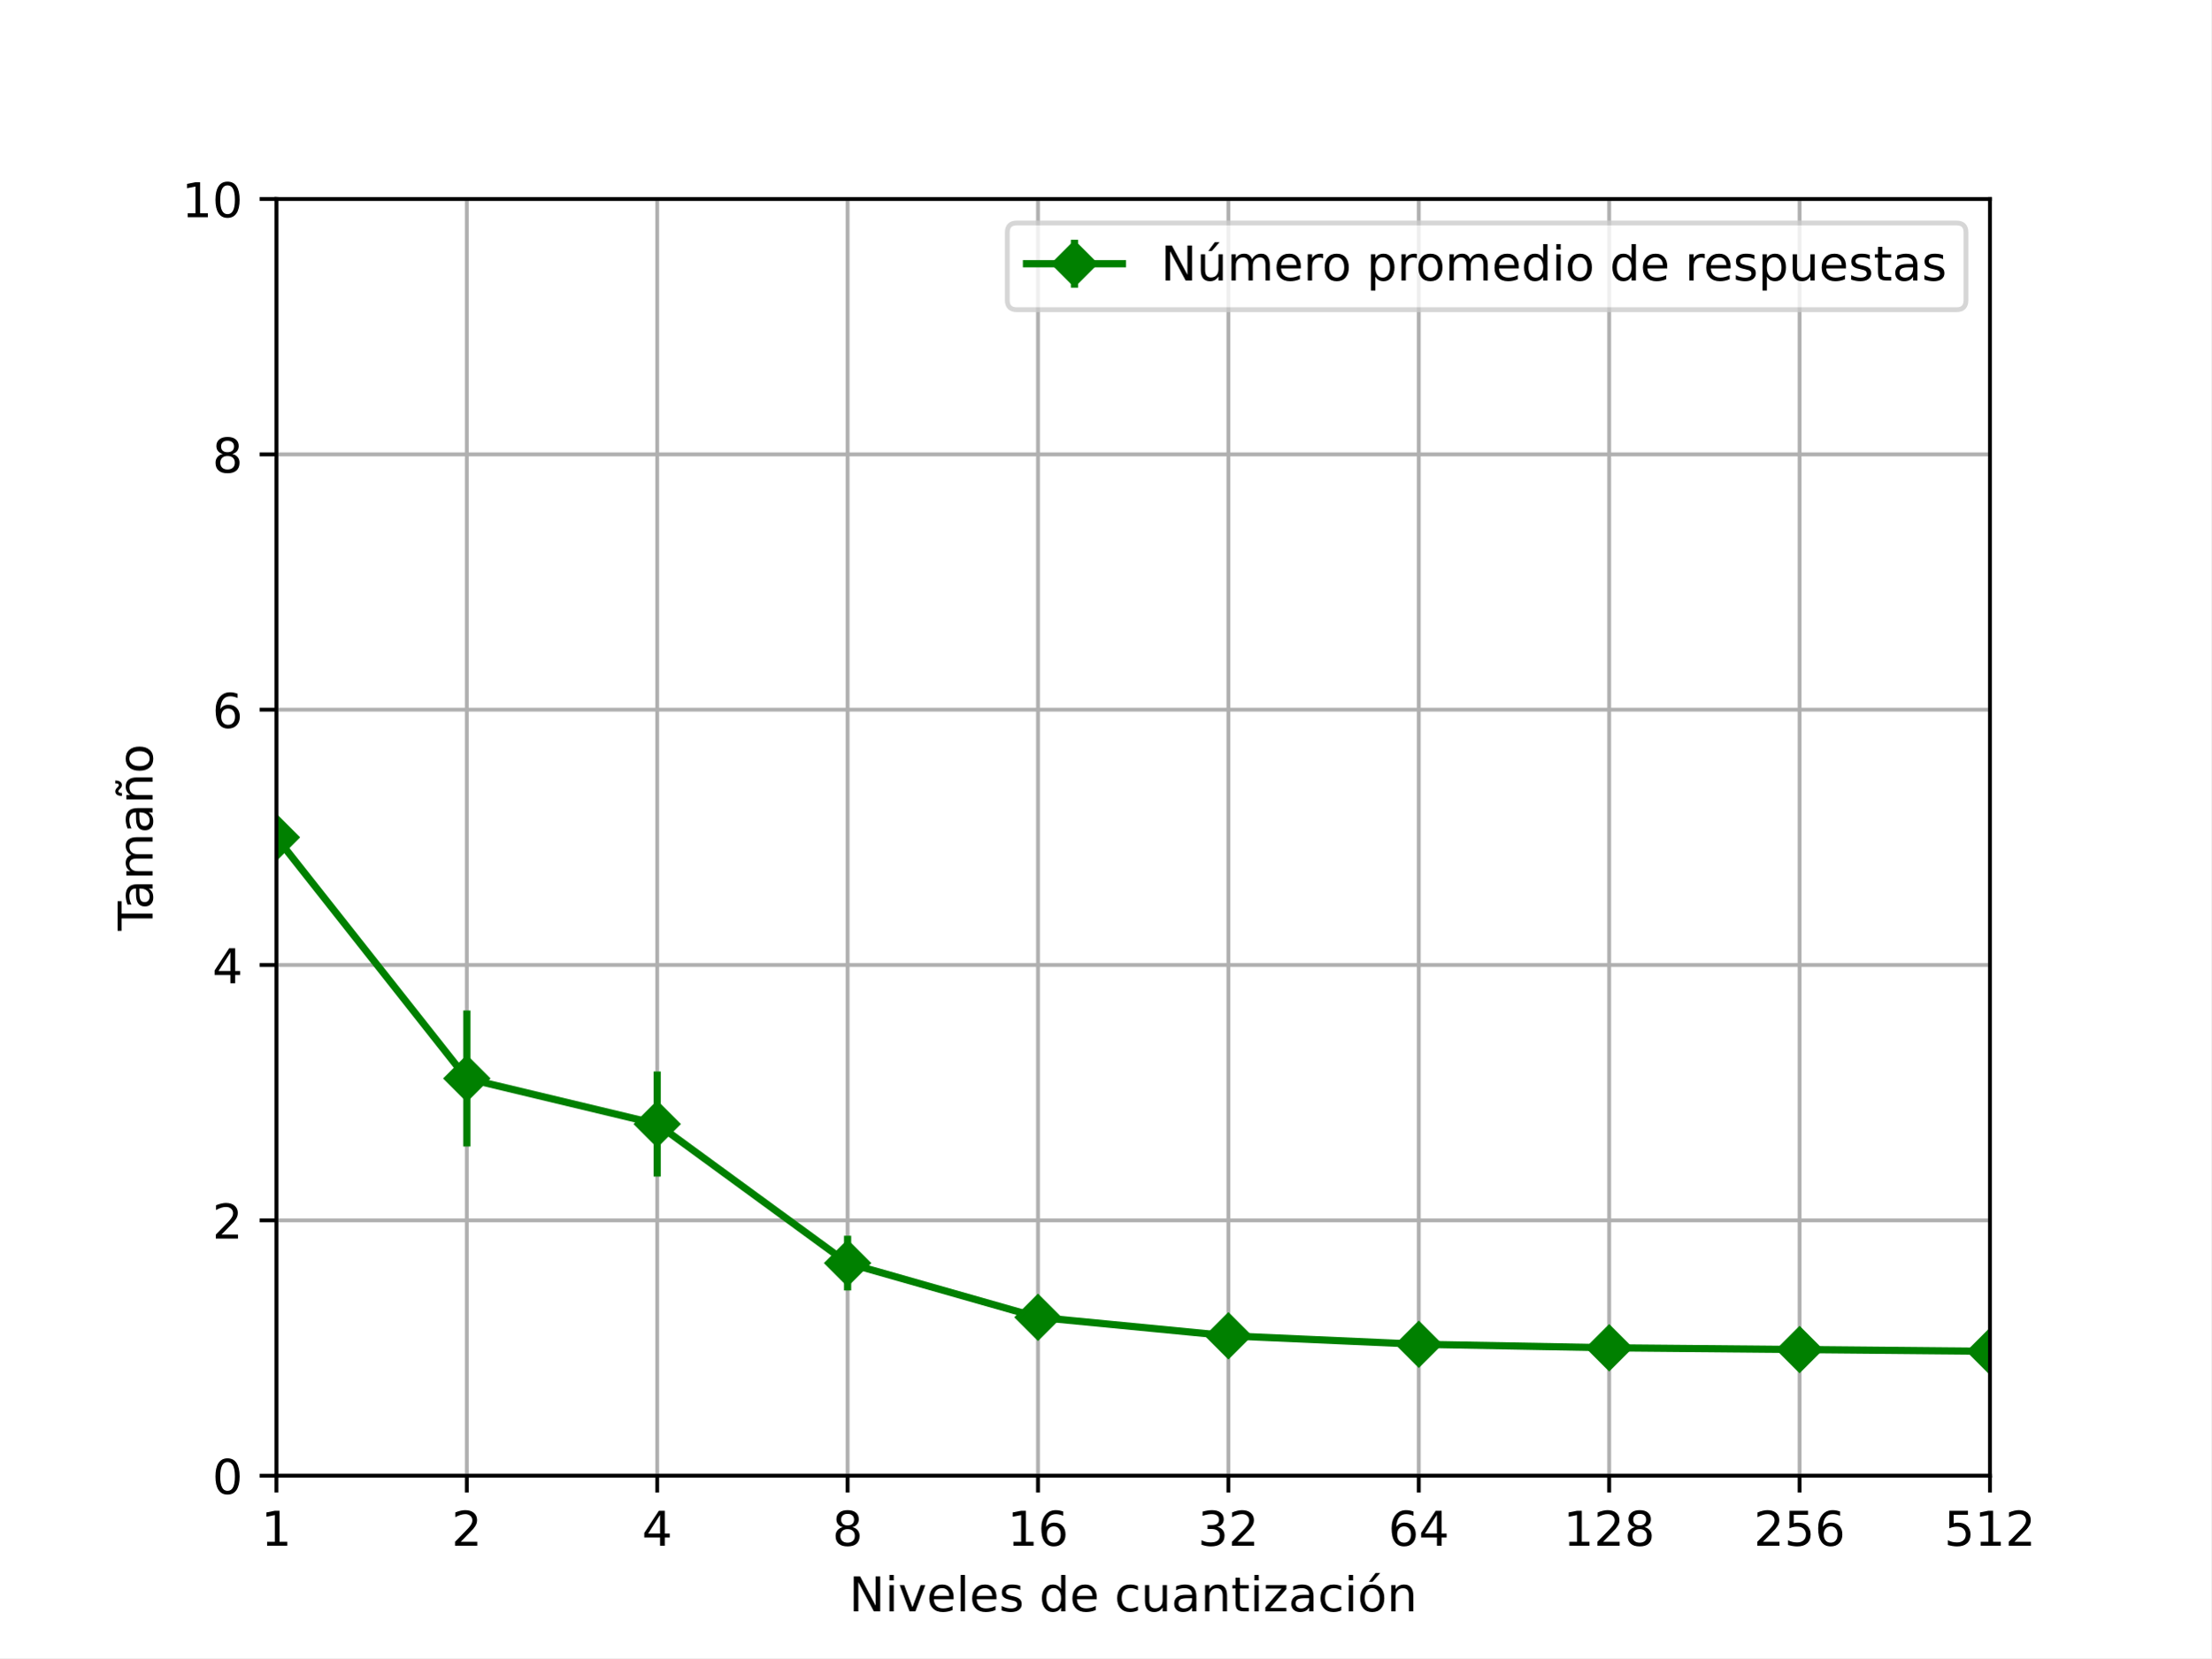
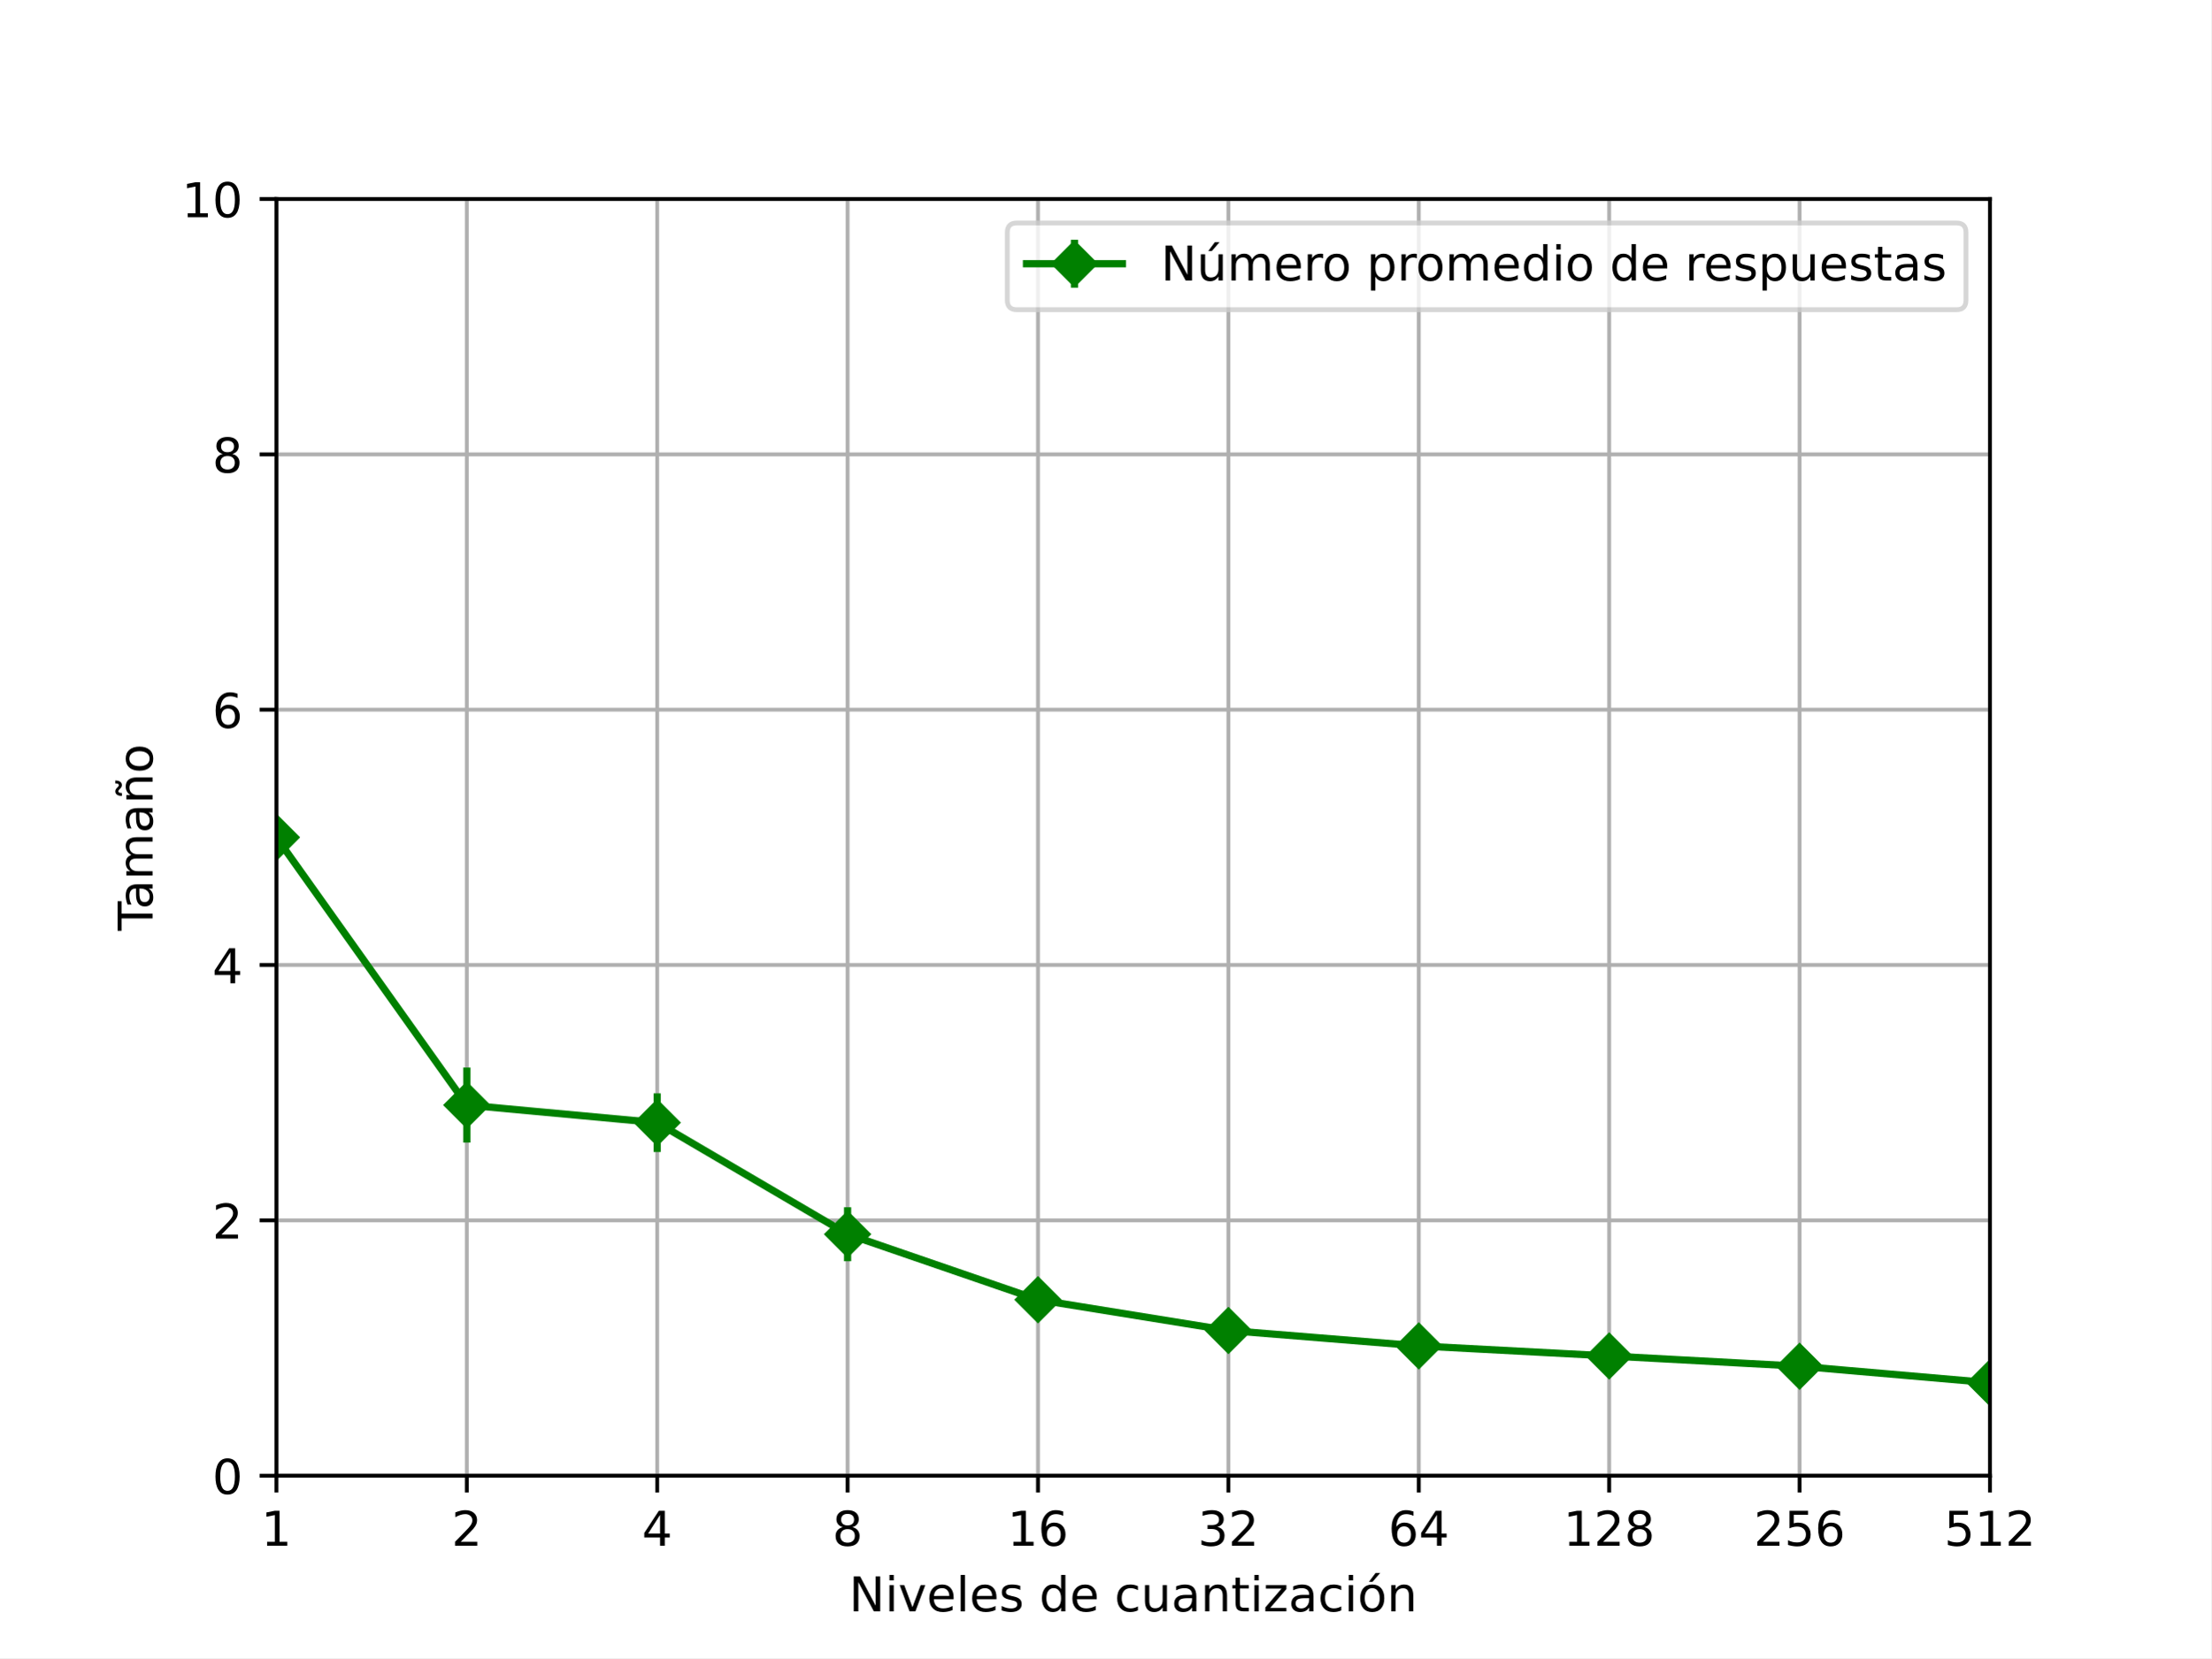
<svg xmlns="http://www.w3.org/2000/svg" xmlns:xlink="http://www.w3.org/1999/xlink" height="345.6pt" version="1.1" viewBox="0 0 460.8 345.6" width="460.8pt">
  <defs>
    <style type="text/css">*{stroke-linecap:butt;stroke-linejoin:round;}</style>
  </defs>
  <g id="figure_1">
    <g id="patch_1">
      <path d="M 0 345.6  L 460.8 345.6  L 460.8 0  L 0 0  z " style="fill:#ffffff;" />
    </g>
    <g id="axes_1">
      <g id="patch_2">
        <path d="M 57.6 307.584  L 414.72 307.584  L 414.72 41.472  L 57.6 41.472  z " style="fill:#ffffff;" />
      </g>
      <g id="matplotlib.axis_1">
        <g id="xtick_1">
          <g id="line2d_1">
-             <path clip-path="url(#p30f0ce3c27)" d="M 57.6 307.584  L 57.6 41.472  " style="fill:none;stroke:#b0b0b0;stroke-linecap:square;stroke-width:0.8;" />
+             <path clip-path="url(#p34bbcd2ba3)" d="M 57.6 307.584  L 57.6 41.472  " style="fill:none;stroke:#b0b0b0;stroke-linecap:square;stroke-width:0.8;" />
          </g>
          <g id="line2d_2">
            <defs>
-               <path d="M 0 0  L 0 3.5  " id="m177d336ee3" style="stroke:#000000;stroke-width:0.8;" />
+               <path d="M 0 0  L 0 3.5  " id="md8de52b3a5" style="stroke:#000000;stroke-width:0.8;" />
            </defs>
            <g>
-               <use style="stroke:#000000;stroke-width:0.8;" x="57.6" xlink:href="#m177d336ee3" y="307.584" />
+               <use style="stroke:#000000;stroke-width:0.8;" x="57.6" xlink:href="#md8de52b3a5" y="307.584" />
            </g>
          </g>
          <g id="text_1">
            <g transform="translate(54.41875 322.1824)scale(0.1 -0.1)">
              <defs>
                <path d="M 12.406 8.297  L 28.516 8.297  L 28.516 63.922  L 10.984 60.406  L 10.984 69.391  L 28.422 72.906  L 38.281 72.906  L 38.281 8.297  L 54.391 8.297  L 54.391 0  L 12.406 0  z " id="DejaVuSans-49" />
              </defs>
              <use xlink:href="#DejaVuSans-49" />
            </g>
          </g>
        </g>
        <g id="xtick_2">
          <g id="line2d_3">
-             <path clip-path="url(#p30f0ce3c27)" d="M 97.28 307.584  L 97.28 41.472  " style="fill:none;stroke:#b0b0b0;stroke-linecap:square;stroke-width:0.8;" />
+             <path clip-path="url(#p34bbcd2ba3)" d="M 97.28 307.584  L 97.28 41.472  " style="fill:none;stroke:#b0b0b0;stroke-linecap:square;stroke-width:0.8;" />
          </g>
          <g id="line2d_4">
            <g>
-               <use style="stroke:#000000;stroke-width:0.8;" x="97.28" xlink:href="#m177d336ee3" y="307.584" />
+               <use style="stroke:#000000;stroke-width:0.8;" x="97.28" xlink:href="#md8de52b3a5" y="307.584" />
            </g>
          </g>
          <g id="text_2">
            <g transform="translate(94.09875 322.1824)scale(0.1 -0.1)">
              <defs>
                <path d="M 19.188 8.297  L 53.609 8.297  L 53.609 0  L 7.328 0  L 7.328 8.297  Q 12.938 14.109 22.625 23.891  Q 32.328 33.688 34.812 36.531  Q 39.547 41.844 41.422 45.531  Q 43.312 49.219 43.312 52.781  Q 43.312 58.594 39.234 62.25  Q 35.156 65.922 28.609 65.922  Q 23.969 65.922 18.812 64.312  Q 13.672 62.703 7.812 59.422  L 7.812 69.391  Q 13.766 71.781 18.938 73  Q 24.125 74.219 28.422 74.219  Q 39.75 74.219 46.484 68.547  Q 53.219 62.891 53.219 53.422  Q 53.219 48.922 51.531 44.891  Q 49.859 40.875 45.406 35.406  Q 44.188 33.984 37.641 27.219  Q 31.109 20.453 19.188 8.297  z " id="DejaVuSans-50" />
              </defs>
              <use xlink:href="#DejaVuSans-50" />
            </g>
          </g>
        </g>
        <g id="xtick_3">
          <g id="line2d_5">
-             <path clip-path="url(#p30f0ce3c27)" d="M 136.96 307.584  L 136.96 41.472  " style="fill:none;stroke:#b0b0b0;stroke-linecap:square;stroke-width:0.8;" />
+             <path clip-path="url(#p34bbcd2ba3)" d="M 136.96 307.584  L 136.96 41.472  " style="fill:none;stroke:#b0b0b0;stroke-linecap:square;stroke-width:0.8;" />
          </g>
          <g id="line2d_6">
            <g>
-               <use style="stroke:#000000;stroke-width:0.8;" x="136.96" xlink:href="#m177d336ee3" y="307.584" />
+               <use style="stroke:#000000;stroke-width:0.8;" x="136.96" xlink:href="#md8de52b3a5" y="307.584" />
            </g>
          </g>
          <g id="text_3">
            <g transform="translate(133.7788 322.1824)scale(0.1 -0.1)">
              <defs>
                <path d="M 37.797 64.312  L 12.891 25.391  L 37.797 25.391  z M 35.203 72.906  L 47.609 72.906  L 47.609 25.391  L 58.016 25.391  L 58.016 17.188  L 47.609 17.188  L 47.609 0  L 37.797 0  L 37.797 17.188  L 4.891 17.188  L 4.891 26.703  z " id="DejaVuSans-52" />
              </defs>
              <use xlink:href="#DejaVuSans-52" />
            </g>
          </g>
        </g>
        <g id="xtick_4">
          <g id="line2d_7">
-             <path clip-path="url(#p30f0ce3c27)" d="M 176.64 307.584  L 176.64 41.472  " style="fill:none;stroke:#b0b0b0;stroke-linecap:square;stroke-width:0.8;" />
+             <path clip-path="url(#p34bbcd2ba3)" d="M 176.64 307.584  L 176.64 41.472  " style="fill:none;stroke:#b0b0b0;stroke-linecap:square;stroke-width:0.8;" />
          </g>
          <g id="line2d_8">
            <g>
-               <use style="stroke:#000000;stroke-width:0.8;" x="176.64" xlink:href="#m177d336ee3" y="307.584" />
+               <use style="stroke:#000000;stroke-width:0.8;" x="176.64" xlink:href="#md8de52b3a5" y="307.584" />
            </g>
          </g>
          <g id="text_4">
            <g transform="translate(173.4588 322.1824)scale(0.1 -0.1)">
              <defs>
                <path d="M 31.781 34.625  Q 24.75 34.625 20.719 30.859  Q 16.703 27.094 16.703 20.516  Q 16.703 13.922 20.719 10.156  Q 24.75 6.391 31.781 6.391  Q 38.812 6.391 42.859 10.172  Q 46.922 13.969 46.922 20.516  Q 46.922 27.094 42.891 30.859  Q 38.875 34.625 31.781 34.625  z M 21.922 38.812  Q 15.578 40.375 12.031 44.719  Q 8.5 49.078 8.5 55.328  Q 8.5 64.062 14.719 69.141  Q 20.953 74.219 31.781 74.219  Q 42.672 74.219 48.875 69.141  Q 55.078 64.062 55.078 55.328  Q 55.078 49.078 51.531 44.719  Q 48 40.375 41.703 38.812  Q 48.828 37.156 52.797 32.312  Q 56.781 27.484 56.781 20.516  Q 56.781 9.906 50.312 4.234  Q 43.844 -1.422 31.781 -1.422  Q 19.734 -1.422 13.25 4.234  Q 6.781 9.906 6.781 20.516  Q 6.781 27.484 10.781 32.312  Q 14.797 37.156 21.922 38.812  z M 18.312 54.391  Q 18.312 48.734 21.844 45.562  Q 25.391 42.391 31.781 42.391  Q 38.141 42.391 41.719 45.562  Q 45.312 48.734 45.312 54.391  Q 45.312 60.062 41.719 63.234  Q 38.141 66.406 31.781 66.406  Q 25.391 66.406 21.844 63.234  Q 18.312 60.062 18.312 54.391  z " id="DejaVuSans-56" />
              </defs>
              <use xlink:href="#DejaVuSans-56" />
            </g>
          </g>
        </g>
        <g id="xtick_5">
          <g id="line2d_9">
-             <path clip-path="url(#p30f0ce3c27)" d="M 216.32 307.584  L 216.32 41.472  " style="fill:none;stroke:#b0b0b0;stroke-linecap:square;stroke-width:0.8;" />
+             <path clip-path="url(#p34bbcd2ba3)" d="M 216.32 307.584  L 216.32 41.472  " style="fill:none;stroke:#b0b0b0;stroke-linecap:square;stroke-width:0.8;" />
          </g>
          <g id="line2d_10">
            <g>
-               <use style="stroke:#000000;stroke-width:0.8;" x="216.32" xlink:href="#m177d336ee3" y="307.584" />
+               <use style="stroke:#000000;stroke-width:0.8;" x="216.32" xlink:href="#md8de52b3a5" y="307.584" />
            </g>
          </g>
          <g id="text_5">
            <g transform="translate(209.9575 322.1824)scale(0.1 -0.1)">
              <defs>
                <path d="M 33.016 40.375  Q 26.375 40.375 22.484 35.828  Q 18.609 31.297 18.609 23.391  Q 18.609 15.531 22.484 10.953  Q 26.375 6.391 33.016 6.391  Q 39.656 6.391 43.531 10.953  Q 47.406 15.531 47.406 23.391  Q 47.406 31.297 43.531 35.828  Q 39.656 40.375 33.016 40.375  z M 52.594 71.297  L 52.594 62.312  Q 48.875 64.062 45.094 64.984  Q 41.312 65.922 37.594 65.922  Q 27.828 65.922 22.672 59.328  Q 17.531 52.734 16.797 39.406  Q 19.672 43.656 24.016 45.922  Q 28.375 48.188 33.594 48.188  Q 44.578 48.188 50.953 41.516  Q 57.328 34.859 57.328 23.391  Q 57.328 12.156 50.688 5.359  Q 44.047 -1.422 33.016 -1.422  Q 20.359 -1.422 13.672 8.266  Q 6.984 17.969 6.984 36.375  Q 6.984 53.656 15.188 63.938  Q 23.391 74.219 37.203 74.219  Q 40.922 74.219 44.703 73.484  Q 48.484 72.75 52.594 71.297  z " id="DejaVuSans-54" />
              </defs>
              <use xlink:href="#DejaVuSans-49" />
              <use x="63.623" xlink:href="#DejaVuSans-54" />
            </g>
          </g>
        </g>
        <g id="xtick_6">
          <g id="line2d_11">
-             <path clip-path="url(#p30f0ce3c27)" d="M 256 307.584  L 256 41.472  " style="fill:none;stroke:#b0b0b0;stroke-linecap:square;stroke-width:0.8;" />
+             <path clip-path="url(#p34bbcd2ba3)" d="M 256 307.584  L 256 41.472  " style="fill:none;stroke:#b0b0b0;stroke-linecap:square;stroke-width:0.8;" />
          </g>
          <g id="line2d_12">
            <g>
-               <use style="stroke:#000000;stroke-width:0.8;" x="256" xlink:href="#m177d336ee3" y="307.584" />
+               <use style="stroke:#000000;stroke-width:0.8;" x="256" xlink:href="#md8de52b3a5" y="307.584" />
            </g>
          </g>
          <g id="text_6">
            <g transform="translate(249.6375 322.1824)scale(0.1 -0.1)">
              <defs>
                <path d="M 40.578 39.312  Q 47.656 37.797 51.625 33  Q 55.609 28.219 55.609 21.188  Q 55.609 10.406 48.188 4.484  Q 40.766 -1.422 27.094 -1.422  Q 22.516 -1.422 17.656 -0.516  Q 12.797 0.391 7.625 2.203  L 7.625 11.719  Q 11.719 9.328 16.594 8.109  Q 21.484 6.891 26.812 6.891  Q 36.078 6.891 40.938 10.547  Q 45.797 14.203 45.797 21.188  Q 45.797 27.641 41.281 31.266  Q 36.766 34.906 28.719 34.906  L 20.219 34.906  L 20.219 43.016  L 29.109 43.016  Q 36.375 43.016 40.234 45.922  Q 44.094 48.828 44.094 54.297  Q 44.094 59.906 40.109 62.906  Q 36.141 65.922 28.719 65.922  Q 24.656 65.922 20.016 65.031  Q 15.375 64.156 9.812 62.312  L 9.812 71.094  Q 15.438 72.656 20.344 73.438  Q 25.25 74.219 29.594 74.219  Q 40.828 74.219 47.359 69.109  Q 53.906 64.016 53.906 55.328  Q 53.906 49.266 50.438 45.094  Q 46.969 40.922 40.578 39.312  z " id="DejaVuSans-51" />
              </defs>
              <use xlink:href="#DejaVuSans-51" />
              <use x="63.623" xlink:href="#DejaVuSans-50" />
            </g>
          </g>
        </g>
        <g id="xtick_7">
          <g id="line2d_13">
-             <path clip-path="url(#p30f0ce3c27)" d="M 295.68 307.584  L 295.68 41.472  " style="fill:none;stroke:#b0b0b0;stroke-linecap:square;stroke-width:0.8;" />
+             <path clip-path="url(#p34bbcd2ba3)" d="M 295.68 307.584  L 295.68 41.472  " style="fill:none;stroke:#b0b0b0;stroke-linecap:square;stroke-width:0.8;" />
          </g>
          <g id="line2d_14">
            <g>
-               <use style="stroke:#000000;stroke-width:0.8;" x="295.68" xlink:href="#m177d336ee3" y="307.584" />
+               <use style="stroke:#000000;stroke-width:0.8;" x="295.68" xlink:href="#md8de52b3a5" y="307.584" />
            </g>
          </g>
          <g id="text_7">
            <g transform="translate(289.3175 322.1824)scale(0.1 -0.1)">
              <use xlink:href="#DejaVuSans-54" />
              <use x="63.623" xlink:href="#DejaVuSans-52" />
            </g>
          </g>
        </g>
        <g id="xtick_8">
          <g id="line2d_15">
-             <path clip-path="url(#p30f0ce3c27)" d="M 335.36 307.584  L 335.36 41.472  " style="fill:none;stroke:#b0b0b0;stroke-linecap:square;stroke-width:0.8;" />
+             <path clip-path="url(#p34bbcd2ba3)" d="M 335.36 307.584  L 335.36 41.472  " style="fill:none;stroke:#b0b0b0;stroke-linecap:square;stroke-width:0.8;" />
          </g>
          <g id="line2d_16">
            <g>
-               <use style="stroke:#000000;stroke-width:0.8;" x="335.36" xlink:href="#m177d336ee3" y="307.584" />
+               <use style="stroke:#000000;stroke-width:0.8;" x="335.36" xlink:href="#md8de52b3a5" y="307.584" />
            </g>
          </g>
          <g id="text_8">
            <g transform="translate(325.8163 322.1824)scale(0.1 -0.1)">
              <use xlink:href="#DejaVuSans-49" />
              <use x="63.623" xlink:href="#DejaVuSans-50" />
              <use x="127.246" xlink:href="#DejaVuSans-56" />
            </g>
          </g>
        </g>
        <g id="xtick_9">
          <g id="line2d_17">
-             <path clip-path="url(#p30f0ce3c27)" d="M 375.04 307.584  L 375.04 41.472  " style="fill:none;stroke:#b0b0b0;stroke-linecap:square;stroke-width:0.8;" />
+             <path clip-path="url(#p34bbcd2ba3)" d="M 375.04 307.584  L 375.04 41.472  " style="fill:none;stroke:#b0b0b0;stroke-linecap:square;stroke-width:0.8;" />
          </g>
          <g id="line2d_18">
            <g>
-               <use style="stroke:#000000;stroke-width:0.8;" x="375.04" xlink:href="#m177d336ee3" y="307.584" />
+               <use style="stroke:#000000;stroke-width:0.8;" x="375.04" xlink:href="#md8de52b3a5" y="307.584" />
            </g>
          </g>
          <g id="text_9">
            <g transform="translate(365.4962 322.1824)scale(0.1 -0.1)">
              <defs>
                <path d="M 10.797 72.906  L 49.516 72.906  L 49.516 64.594  L 19.828 64.594  L 19.828 46.734  Q 21.969 47.469 24.109 47.828  Q 26.266 48.188 28.422 48.188  Q 40.625 48.188 47.75 41.5  Q 54.891 34.812 54.891 23.391  Q 54.891 11.625 47.562 5.094  Q 40.234 -1.422 26.906 -1.422  Q 22.312 -1.422 17.547 -0.641  Q 12.797 0.141 7.719 1.703  L 7.719 11.625  Q 12.109 9.234 16.797 8.062  Q 21.484 6.891 26.703 6.891  Q 35.156 6.891 40.078 11.328  Q 45.016 15.766 45.016 23.391  Q 45.016 31 40.078 35.438  Q 35.156 39.891 26.703 39.891  Q 22.75 39.891 18.812 39.016  Q 14.891 38.141 10.797 36.281  z " id="DejaVuSans-53" />
              </defs>
              <use xlink:href="#DejaVuSans-50" />
              <use x="63.623" xlink:href="#DejaVuSans-53" />
              <use x="127.246" xlink:href="#DejaVuSans-54" />
            </g>
          </g>
        </g>
        <g id="xtick_10">
          <g id="line2d_19">
-             <path clip-path="url(#p30f0ce3c27)" d="M 414.72 307.584  L 414.72 41.472  " style="fill:none;stroke:#b0b0b0;stroke-linecap:square;stroke-width:0.8;" />
+             <path clip-path="url(#p34bbcd2ba3)" d="M 414.72 307.584  L 414.72 41.472  " style="fill:none;stroke:#b0b0b0;stroke-linecap:square;stroke-width:0.8;" />
          </g>
          <g id="line2d_20">
            <g>
-               <use style="stroke:#000000;stroke-width:0.8;" x="414.72" xlink:href="#m177d336ee3" y="307.584" />
+               <use style="stroke:#000000;stroke-width:0.8;" x="414.72" xlink:href="#md8de52b3a5" y="307.584" />
            </g>
          </g>
          <g id="text_10">
            <g transform="translate(405.1762 322.1824)scale(0.1 -0.1)">
              <use xlink:href="#DejaVuSans-53" />
              <use x="63.623" xlink:href="#DejaVuSans-49" />
              <use x="127.246" xlink:href="#DejaVuSans-50" />
            </g>
          </g>
        </g>
        <g id="text_11">
          <g transform="translate(176.9405 335.8606)scale(0.1 -0.1)">
            <defs>
              <path d="M 9.812 72.906  L 23.094 72.906  L 55.422 11.922  L 55.422 72.906  L 64.984 72.906  L 64.984 0  L 51.703 0  L 19.391 60.984  L 19.391 0  L 9.812 0  z " id="DejaVuSans-78" />
              <path d="M 9.422 54.688  L 18.406 54.688  L 18.406 0  L 9.422 0  z M 9.422 75.984  L 18.406 75.984  L 18.406 64.594  L 9.422 64.594  z " id="DejaVuSans-105" />
              <path d="M 2.984 54.688  L 12.5 54.688  L 29.594 8.797  L 46.688 54.688  L 56.203 54.688  L 35.688 0  L 23.484 0  z " id="DejaVuSans-118" />
              <path d="M 56.203 29.594  L 56.203 25.203  L 14.891 25.203  Q 15.484 15.922 20.484 11.062  Q 25.484 6.203 34.422 6.203  Q 39.594 6.203 44.453 7.469  Q 49.312 8.734 54.109 11.281  L 54.109 2.781  Q 49.266 0.734 44.188 -0.344  Q 39.109 -1.422 33.891 -1.422  Q 20.797 -1.422 13.156 6.188  Q 5.516 13.812 5.516 26.812  Q 5.516 40.234 12.766 48.109  Q 20.016 56 32.328 56  Q 43.359 56 49.781 48.891  Q 56.203 41.797 56.203 29.594  z M 47.219 32.234  Q 47.125 39.594 43.094 43.984  Q 39.062 48.391 32.422 48.391  Q 24.906 48.391 20.391 44.141  Q 15.875 39.891 15.188 32.172  z " id="DejaVuSans-101" />
              <path d="M 9.422 75.984  L 18.406 75.984  L 18.406 0  L 9.422 0  z " id="DejaVuSans-108" />
              <path d="M 44.281 53.078  L 44.281 44.578  Q 40.484 46.531 36.375 47.5  Q 32.281 48.484 27.875 48.484  Q 21.188 48.484 17.844 46.438  Q 14.5 44.391 14.5 40.281  Q 14.5 37.156 16.891 35.375  Q 19.281 33.594 26.516 31.984  L 29.594 31.297  Q 39.156 29.25 43.188 25.516  Q 47.219 21.781 47.219 15.094  Q 47.219 7.469 41.188 3.016  Q 35.156 -1.422 24.609 -1.422  Q 20.219 -1.422 15.453 -0.562  Q 10.688 0.297 5.422 2  L 5.422 11.281  Q 10.406 8.688 15.234 7.391  Q 20.062 6.109 24.812 6.109  Q 31.156 6.109 34.562 8.281  Q 37.984 10.453 37.984 14.406  Q 37.984 18.062 35.516 20.016  Q 33.062 21.969 24.703 23.781  L 21.578 24.516  Q 13.234 26.266 9.516 29.906  Q 5.812 33.547 5.812 39.891  Q 5.812 47.609 11.281 51.797  Q 16.75 56 26.812 56  Q 31.781 56 36.172 55.266  Q 40.578 54.547 44.281 53.078  z " id="DejaVuSans-115" />
              <path id="DejaVuSans-32" />
              <path d="M 45.406 46.391  L 45.406 75.984  L 54.391 75.984  L 54.391 0  L 45.406 0  L 45.406 8.203  Q 42.578 3.328 38.25 0.953  Q 33.938 -1.422 27.875 -1.422  Q 17.969 -1.422 11.734 6.484  Q 5.516 14.406 5.516 27.297  Q 5.516 40.188 11.734 48.094  Q 17.969 56 27.875 56  Q 33.938 56 38.25 53.625  Q 42.578 51.266 45.406 46.391  z M 14.797 27.297  Q 14.797 17.391 18.875 11.75  Q 22.953 6.109 30.078 6.109  Q 37.203 6.109 41.297 11.75  Q 45.406 17.391 45.406 27.297  Q 45.406 37.203 41.297 42.844  Q 37.203 48.484 30.078 48.484  Q 22.953 48.484 18.875 42.844  Q 14.797 37.203 14.797 27.297  z " id="DejaVuSans-100" />
              <path d="M 48.781 52.594  L 48.781 44.188  Q 44.969 46.297 41.141 47.344  Q 37.312 48.391 33.406 48.391  Q 24.656 48.391 19.812 42.844  Q 14.984 37.312 14.984 27.297  Q 14.984 17.281 19.812 11.734  Q 24.656 6.203 33.406 6.203  Q 37.312 6.203 41.141 7.25  Q 44.969 8.297 48.781 10.406  L 48.781 2.094  Q 45.016 0.344 40.984 -0.531  Q 36.969 -1.422 32.422 -1.422  Q 20.062 -1.422 12.781 6.344  Q 5.516 14.109 5.516 27.297  Q 5.516 40.672 12.859 48.328  Q 20.219 56 33.016 56  Q 37.156 56 41.109 55.141  Q 45.062 54.297 48.781 52.594  z " id="DejaVuSans-99" />
              <path d="M 8.5 21.578  L 8.5 54.688  L 17.484 54.688  L 17.484 21.922  Q 17.484 14.156 20.5 10.266  Q 23.531 6.391 29.594 6.391  Q 36.859 6.391 41.078 11.031  Q 45.312 15.672 45.312 23.688  L 45.312 54.688  L 54.297 54.688  L 54.297 0  L 45.312 0  L 45.312 8.406  Q 42.047 3.422 37.719 1  Q 33.406 -1.422 27.688 -1.422  Q 18.266 -1.422 13.375 4.438  Q 8.5 10.297 8.5 21.578  z M 31.109 56  z " id="DejaVuSans-117" />
              <path d="M 34.281 27.484  Q 23.391 27.484 19.188 25  Q 14.984 22.516 14.984 16.5  Q 14.984 11.719 18.141 8.906  Q 21.297 6.109 26.703 6.109  Q 34.188 6.109 38.703 11.406  Q 43.219 16.703 43.219 25.484  L 43.219 27.484  z M 52.203 31.203  L 52.203 0  L 43.219 0  L 43.219 8.297  Q 40.141 3.328 35.547 0.953  Q 30.953 -1.422 24.312 -1.422  Q 15.922 -1.422 10.953 3.297  Q 6 8.016 6 15.922  Q 6 25.141 12.172 29.828  Q 18.359 34.516 30.609 34.516  L 43.219 34.516  L 43.219 35.406  Q 43.219 41.609 39.141 45  Q 35.062 48.391 27.688 48.391  Q 23 48.391 18.547 47.266  Q 14.109 46.141 10.016 43.891  L 10.016 52.203  Q 14.938 54.109 19.578 55.047  Q 24.219 56 28.609 56  Q 40.484 56 46.344 49.844  Q 52.203 43.703 52.203 31.203  z " id="DejaVuSans-97" />
              <path d="M 54.891 33.016  L 54.891 0  L 45.906 0  L 45.906 32.719  Q 45.906 40.484 42.875 44.328  Q 39.844 48.188 33.797 48.188  Q 26.516 48.188 22.312 43.547  Q 18.109 38.922 18.109 30.906  L 18.109 0  L 9.078 0  L 9.078 54.688  L 18.109 54.688  L 18.109 46.188  Q 21.344 51.125 25.703 53.562  Q 30.078 56 35.797 56  Q 45.219 56 50.047 50.172  Q 54.891 44.344 54.891 33.016  z " id="DejaVuSans-110" />
              <path d="M 18.312 70.219  L 18.312 54.688  L 36.812 54.688  L 36.812 47.703  L 18.312 47.703  L 18.312 18.016  Q 18.312 11.328 20.141 9.422  Q 21.969 7.516 27.594 7.516  L 36.812 7.516  L 36.812 0  L 27.594 0  Q 17.188 0 13.234 3.875  Q 9.281 7.766 9.281 18.016  L 9.281 47.703  L 2.688 47.703  L 2.688 54.688  L 9.281 54.688  L 9.281 70.219  z " id="DejaVuSans-116" />
              <path d="M 5.516 54.688  L 48.188 54.688  L 48.188 46.484  L 14.406 7.172  L 48.188 7.172  L 48.188 0  L 4.297 0  L 4.297 8.203  L 38.094 47.516  L 5.516 47.516  z " id="DejaVuSans-122" />
              <path d="M 30.609 48.391  Q 23.391 48.391 19.188 42.75  Q 14.984 37.109 14.984 27.297  Q 14.984 17.484 19.156 11.844  Q 23.344 6.203 30.609 6.203  Q 37.797 6.203 41.984 11.859  Q 46.188 17.531 46.188 27.297  Q 46.188 37.016 41.984 42.703  Q 37.797 48.391 30.609 48.391  z M 30.609 56  Q 42.328 56 49.016 48.375  Q 55.719 40.766 55.719 27.297  Q 55.719 13.875 49.016 6.219  Q 42.328 -1.422 30.609 -1.422  Q 18.844 -1.422 12.172 6.219  Q 5.516 13.875 5.516 27.297  Q 5.516 40.766 12.172 48.375  Q 18.844 56 30.609 56  z M 37.406 79.984  L 47.125 79.984  L 31.203 61.625  L 23.734 61.625  z " id="DejaVuSans-243" />
            </defs>
            <use xlink:href="#DejaVuSans-78" />
            <use x="74.805" xlink:href="#DejaVuSans-105" />
            <use x="102.588" xlink:href="#DejaVuSans-118" />
            <use x="161.768" xlink:href="#DejaVuSans-101" />
            <use x="223.291" xlink:href="#DejaVuSans-108" />
            <use x="251.074" xlink:href="#DejaVuSans-101" />
            <use x="312.598" xlink:href="#DejaVuSans-115" />
            <use x="364.697" xlink:href="#DejaVuSans-32" />
            <use x="396.484" xlink:href="#DejaVuSans-100" />
            <use x="459.961" xlink:href="#DejaVuSans-101" />
            <use x="521.484" xlink:href="#DejaVuSans-32" />
            <use x="553.271" xlink:href="#DejaVuSans-99" />
            <use x="608.252" xlink:href="#DejaVuSans-117" />
            <use x="671.631" xlink:href="#DejaVuSans-97" />
            <use x="732.91" xlink:href="#DejaVuSans-110" />
            <use x="796.289" xlink:href="#DejaVuSans-116" />
            <use x="835.498" xlink:href="#DejaVuSans-105" />
            <use x="863.281" xlink:href="#DejaVuSans-122" />
            <use x="915.771" xlink:href="#DejaVuSans-97" />
            <use x="977.051" xlink:href="#DejaVuSans-99" />
            <use x="1032.031" xlink:href="#DejaVuSans-105" />
            <use x="1059.814" xlink:href="#DejaVuSans-243" />
            <use x="1120.996" xlink:href="#DejaVuSans-110" />
          </g>
        </g>
      </g>
      <g id="matplotlib.axis_2">
        <g id="ytick_1">
          <g id="line2d_21">
-             <path clip-path="url(#p30f0ce3c27)" d="M 57.6 307.584  L 414.72 307.584  " style="fill:none;stroke:#b0b0b0;stroke-linecap:square;stroke-width:0.8;" />
+             <path clip-path="url(#p34bbcd2ba3)" d="M 57.6 307.584  L 414.72 307.584  " style="fill:none;stroke:#b0b0b0;stroke-linecap:square;stroke-width:0.8;" />
          </g>
          <g id="line2d_22">
            <defs>
-               <path d="M 0 0  L -3.5 0  " id="m9192c729ce" style="stroke:#000000;stroke-width:0.8;" />
+               <path d="M 0 0  L -3.5 0  " id="mbe24344554" style="stroke:#000000;stroke-width:0.8;" />
            </defs>
            <g>
-               <use style="stroke:#000000;stroke-width:0.8;" x="57.6" xlink:href="#m9192c729ce" y="307.584" />
+               <use style="stroke:#000000;stroke-width:0.8;" x="57.6" xlink:href="#mbe24344554" y="307.584" />
            </g>
          </g>
          <g id="text_12">
            <g transform="translate(44.2375 311.3832)scale(0.1 -0.1)">
              <defs>
                <path d="M 31.781 66.406  Q 24.172 66.406 20.328 58.906  Q 16.5 51.422 16.5 36.375  Q 16.5 21.391 20.328 13.891  Q 24.172 6.391 31.781 6.391  Q 39.453 6.391 43.281 13.891  Q 47.125 21.391 47.125 36.375  Q 47.125 51.422 43.281 58.906  Q 39.453 66.406 31.781 66.406  z M 31.781 74.219  Q 44.047 74.219 50.516 64.516  Q 56.984 54.828 56.984 36.375  Q 56.984 17.969 50.516 8.266  Q 44.047 -1.422 31.781 -1.422  Q 19.531 -1.422 13.062 8.266  Q 6.594 17.969 6.594 36.375  Q 6.594 54.828 13.062 64.516  Q 19.531 74.219 31.781 74.219  z " id="DejaVuSans-48" />
              </defs>
              <use xlink:href="#DejaVuSans-48" />
            </g>
          </g>
        </g>
        <g id="ytick_2">
          <g id="line2d_23">
-             <path clip-path="url(#p30f0ce3c27)" d="M 57.6 254.362  L 414.72 254.362  " style="fill:none;stroke:#b0b0b0;stroke-linecap:square;stroke-width:0.8;" />
+             <path clip-path="url(#p34bbcd2ba3)" d="M 57.6 254.362  L 414.72 254.362  " style="fill:none;stroke:#b0b0b0;stroke-linecap:square;stroke-width:0.8;" />
          </g>
          <g id="line2d_24">
            <g>
-               <use style="stroke:#000000;stroke-width:0.8;" x="57.6" xlink:href="#m9192c729ce" y="254.362" />
+               <use style="stroke:#000000;stroke-width:0.8;" x="57.6" xlink:href="#mbe24344554" y="254.362" />
            </g>
          </g>
          <g id="text_13">
            <g transform="translate(44.2375 258.1608)scale(0.1 -0.1)">
              <use xlink:href="#DejaVuSans-50" />
            </g>
          </g>
        </g>
        <g id="ytick_3">
          <g id="line2d_25">
-             <path clip-path="url(#p30f0ce3c27)" d="M 57.6 201.139  L 414.72 201.139  " style="fill:none;stroke:#b0b0b0;stroke-linecap:square;stroke-width:0.8;" />
+             <path clip-path="url(#p34bbcd2ba3)" d="M 57.6 201.139  L 414.72 201.139  " style="fill:none;stroke:#b0b0b0;stroke-linecap:square;stroke-width:0.8;" />
          </g>
          <g id="line2d_26">
            <g>
-               <use style="stroke:#000000;stroke-width:0.8;" x="57.6" xlink:href="#m9192c729ce" y="201.139" />
+               <use style="stroke:#000000;stroke-width:0.8;" x="57.6" xlink:href="#mbe24344554" y="201.139" />
            </g>
          </g>
          <g id="text_14">
            <g transform="translate(44.2375 204.9384)scale(0.1 -0.1)">
              <use xlink:href="#DejaVuSans-52" />
            </g>
          </g>
        </g>
        <g id="ytick_4">
          <g id="line2d_27">
-             <path clip-path="url(#p30f0ce3c27)" d="M 57.6 147.917  L 414.72 147.917  " style="fill:none;stroke:#b0b0b0;stroke-linecap:square;stroke-width:0.8;" />
+             <path clip-path="url(#p34bbcd2ba3)" d="M 57.6 147.917  L 414.72 147.917  " style="fill:none;stroke:#b0b0b0;stroke-linecap:square;stroke-width:0.8;" />
          </g>
          <g id="line2d_28">
            <g>
-               <use style="stroke:#000000;stroke-width:0.8;" x="57.6" xlink:href="#m9192c729ce" y="147.917" />
+               <use style="stroke:#000000;stroke-width:0.8;" x="57.6" xlink:href="#mbe24344554" y="147.917" />
            </g>
          </g>
          <g id="text_15">
            <g transform="translate(44.2375 151.716)scale(0.1 -0.1)">
              <use xlink:href="#DejaVuSans-54" />
            </g>
          </g>
        </g>
        <g id="ytick_5">
          <g id="line2d_29">
-             <path clip-path="url(#p30f0ce3c27)" d="M 57.6 94.694  L 414.72 94.694  " style="fill:none;stroke:#b0b0b0;stroke-linecap:square;stroke-width:0.8;" />
+             <path clip-path="url(#p34bbcd2ba3)" d="M 57.6 94.694  L 414.72 94.694  " style="fill:none;stroke:#b0b0b0;stroke-linecap:square;stroke-width:0.8;" />
          </g>
          <g id="line2d_30">
            <g>
-               <use style="stroke:#000000;stroke-width:0.8;" x="57.6" xlink:href="#m9192c729ce" y="94.694" />
+               <use style="stroke:#000000;stroke-width:0.8;" x="57.6" xlink:href="#mbe24344554" y="94.694" />
            </g>
          </g>
          <g id="text_16">
            <g transform="translate(44.2375 98.49362)scale(0.1 -0.1)">
              <use xlink:href="#DejaVuSans-56" />
            </g>
          </g>
        </g>
        <g id="ytick_6">
          <g id="line2d_31">
-             <path clip-path="url(#p30f0ce3c27)" d="M 57.6 41.472  L 414.72 41.472  " style="fill:none;stroke:#b0b0b0;stroke-linecap:square;stroke-width:0.8;" />
+             <path clip-path="url(#p34bbcd2ba3)" d="M 57.6 41.472  L 414.72 41.472  " style="fill:none;stroke:#b0b0b0;stroke-linecap:square;stroke-width:0.8;" />
          </g>
          <g id="line2d_32">
            <g>
-               <use style="stroke:#000000;stroke-width:0.8;" x="57.6" xlink:href="#m9192c729ce" y="41.472" />
+               <use style="stroke:#000000;stroke-width:0.8;" x="57.6" xlink:href="#mbe24344554" y="41.472" />
            </g>
          </g>
          <g id="text_17">
            <g transform="translate(37.875 45.27122)scale(0.1 -0.1)">
              <use xlink:href="#DejaVuSans-49" />
              <use x="63.623" xlink:href="#DejaVuSans-48" />
            </g>
          </g>
        </g>
        <g id="text_18">
          <g transform="translate(31.79531 193.9835)rotate(-90)scale(0.1 -0.1)">
            <defs>
              <path d="M -0.297 72.906  L 61.375 72.906  L 61.375 64.594  L 35.5 64.594  L 35.5 0  L 25.594 0  L 25.594 64.594  L -0.297 64.594  z " id="DejaVuSans-84" />
              <path d="M 52 44.188  Q 55.375 50.25 60.062 53.125  Q 64.75 56 71.094 56  Q 79.641 56 84.281 50.016  Q 88.922 44.047 88.922 33.016  L 88.922 0  L 79.891 0  L 79.891 32.719  Q 79.891 40.578 77.094 44.375  Q 74.312 48.188 68.609 48.188  Q 61.625 48.188 57.562 43.547  Q 53.516 38.922 53.516 30.906  L 53.516 0  L 44.484 0  L 44.484 32.719  Q 44.484 40.625 41.703 44.406  Q 38.922 48.188 33.109 48.188  Q 26.219 48.188 22.156 43.531  Q 18.109 38.875 18.109 30.906  L 18.109 0  L 9.078 0  L 9.078 54.688  L 18.109 54.688  L 18.109 46.188  Q 21.188 51.219 25.484 53.609  Q 29.781 56 35.688 56  Q 41.656 56 45.828 52.969  Q 50 49.953 52 44.188  z " id="DejaVuSans-109" />
              <path d="M 54.891 33.016  L 54.891 0  L 45.906 0  L 45.906 32.719  Q 45.906 40.484 42.875 44.328  Q 39.844 48.188 33.797 48.188  Q 26.516 48.188 22.312 43.547  Q 18.109 38.922 18.109 30.906  L 18.109 0  L 9.078 0  L 9.078 54.688  L 18.109 54.688  L 18.109 46.188  Q 21.344 51.125 25.703 53.562  Q 30.078 56 35.797 56  Q 45.219 56 50.047 50.172  Q 54.891 44.344 54.891 33.016  z M 32.234 66.891  L 29.438 69.578  Q 28.375 70.562 27.562 71.016  Q 26.766 71.484 26.125 71.484  Q 24.266 71.484 23.391 69.703  Q 22.516 67.922 22.406 63.922  L 16.312 63.922  Q 16.406 70.516 18.891 74.094  Q 21.391 77.688 25.828 77.688  Q 27.688 77.688 29.25 77  Q 30.812 76.312 32.625 74.703  L 35.406 72.016  Q 36.469 71.047 37.281 70.578  Q 38.094 70.125 38.719 70.125  Q 40.578 70.125 41.453 71.906  Q 42.328 73.688 42.438 77.688  L 48.531 77.688  Q 48.438 71.094 45.938 67.5  Q 43.453 63.922 39.016 63.922  Q 37.156 63.922 35.594 64.594  Q 34.031 65.281 32.234 66.891  z " id="DejaVuSans-241" />
              <path d="M 30.609 48.391  Q 23.391 48.391 19.188 42.75  Q 14.984 37.109 14.984 27.297  Q 14.984 17.484 19.156 11.844  Q 23.344 6.203 30.609 6.203  Q 37.797 6.203 41.984 11.859  Q 46.188 17.531 46.188 27.297  Q 46.188 37.016 41.984 42.703  Q 37.797 48.391 30.609 48.391  z M 30.609 56  Q 42.328 56 49.016 48.375  Q 55.719 40.766 55.719 27.297  Q 55.719 13.875 49.016 6.219  Q 42.328 -1.422 30.609 -1.422  Q 18.844 -1.422 12.172 6.219  Q 5.516 13.875 5.516 27.297  Q 5.516 40.766 12.172 48.375  Q 18.844 56 30.609 56  z " id="DejaVuSans-111" />
            </defs>
            <use xlink:href="#DejaVuSans-84" />
            <use x="44.584" xlink:href="#DejaVuSans-97" />
            <use x="105.863" xlink:href="#DejaVuSans-109" />
            <use x="203.275" xlink:href="#DejaVuSans-97" />
            <use x="264.555" xlink:href="#DejaVuSans-241" />
            <use x="327.934" xlink:href="#DejaVuSans-111" />
          </g>
        </g>
      </g>
      <g id="LineCollection_1">
-         <path clip-path="url(#p30f0ce3c27)" d="M 57.6 174.528  L 57.6 174.528  " style="fill:none;stroke:#008000;stroke-width:1.5;" />
-         <path clip-path="url(#p30f0ce3c27)" d="M 97.28 238.968  L 97.28 210.612  " style="fill:none;stroke:#008000;stroke-width:1.5;" />
-         <path clip-path="url(#p30f0ce3c27)" d="M 136.96 245.236  L 136.96 223.338  " style="fill:none;stroke:#008000;stroke-width:1.5;" />
-         <path clip-path="url(#p30f0ce3c27)" d="M 176.64 268.974  L 176.64 257.565  " style="fill:none;stroke:#008000;stroke-width:1.5;" />
-         <path clip-path="url(#p30f0ce3c27)" d="M 216.32 278.044  L 216.32 271.1  " style="fill:none;stroke:#008000;stroke-width:1.5;" />
-         <path clip-path="url(#p30f0ce3c27)" d="M 256 280.516  L 256 276.333  " style="fill:none;stroke:#008000;stroke-width:1.5;" />
-         <path clip-path="url(#p30f0ce3c27)" d="M 295.68 280.875  L 295.68 279.499  " style="fill:none;stroke:#008000;stroke-width:1.5;" />
-         <path clip-path="url(#p30f0ce3c27)" d="M 335.36 281.187  L 335.36 280.656  " style="fill:none;stroke:#008000;stroke-width:1.5;" />
-         <path clip-path="url(#p30f0ce3c27)" d="M 375.04 282.321  L 375.04 280.258  " style="fill:none;stroke:#008000;stroke-width:1.5;" />
-         <path clip-path="url(#p30f0ce3c27)" d="M 414.72 283.736  L 414.72 279.589  " style="fill:none;stroke:#008000;stroke-width:1.5;" />
+         <path clip-path="url(#p34bbcd2ba3)" d="M 57.6 174.528  L 57.6 174.528  " style="fill:none;stroke:#008000;stroke-width:1.5;" />
+         <path clip-path="url(#p34bbcd2ba3)" d="M 97.28 238.156  L 97.28 222.511  " style="fill:none;stroke:#008000;stroke-width:1.5;" />
+         <path clip-path="url(#p34bbcd2ba3)" d="M 136.96 240.108  L 136.96 227.889  " style="fill:none;stroke:#008000;stroke-width:1.5;" />
+         <path clip-path="url(#p34bbcd2ba3)" d="M 176.64 262.875  L 176.64 251.629  " style="fill:none;stroke:#008000;stroke-width:1.5;" />
+         <path clip-path="url(#p34bbcd2ba3)" d="M 216.32 274.228  L 216.32 267.584  " style="fill:none;stroke:#008000;stroke-width:1.5;" />
+         <path clip-path="url(#p34bbcd2ba3)" d="M 256 278.71  L 256 275.92  " style="fill:none;stroke:#008000;stroke-width:1.5;" />
+         <path clip-path="url(#p34bbcd2ba3)" d="M 295.68 281.004  L 295.68 280.058  " style="fill:none;stroke:#008000;stroke-width:1.5;" />
+         <path clip-path="url(#p34bbcd2ba3)" d="M 335.36 282.842  L 335.36 282.417  " style="fill:none;stroke:#008000;stroke-width:1.5;" />
+         <path clip-path="url(#p34bbcd2ba3)" d="M 375.04 285.09  L 375.04 284.455  " style="fill:none;stroke:#008000;stroke-width:1.5;" />
+         <path clip-path="url(#p34bbcd2ba3)" d="M 414.72 288.8  L 414.72 287.629  " style="fill:none;stroke:#008000;stroke-width:1.5;" />
      </g>
      <g id="line2d_33">
-         <path clip-path="url(#p30f0ce3c27)" d="M 57.6 174.528  L 97.28 224.79  L 136.96 234.287  L 176.64 263.27  L 216.32 274.572  L 256 278.425  L 295.68 280.187  L 335.36 280.921  L 375.04 281.289  L 414.72 281.662  " style="fill:none;stroke:#008000;stroke-linecap:square;stroke-width:1.5;" />
+         <path clip-path="url(#p34bbcd2ba3)" d="M 57.6 174.528  L 97.28 230.333  L 136.96 233.998  L 176.64 257.252  L 216.32 270.906  L 256 277.315  L 295.68 280.531  L 335.36 282.629  L 375.04 284.772  L 414.72 288.214  " style="fill:none;stroke:#008000;stroke-linecap:square;stroke-width:1.5;" />
        <defs>
-           <path d="M -0 4.243  L 4.243 0  L 0 -4.243  L -4.243 -0  z " id="mb7458cf21e" style="stroke:#008000;stroke-linejoin:miter;" />
+           <path d="M -0 4.243  L 4.243 0  L 0 -4.243  L -4.243 -0  z " id="mb367ff84b7" style="stroke:#008000;stroke-linejoin:miter;" />
        </defs>
-         <g clip-path="url(#p30f0ce3c27)">
-           <use style="fill:#008000;stroke:#008000;stroke-linejoin:miter;" x="57.6" xlink:href="#mb7458cf21e" y="174.528" />
-           <use style="fill:#008000;stroke:#008000;stroke-linejoin:miter;" x="97.28" xlink:href="#mb7458cf21e" y="224.79" />
-           <use style="fill:#008000;stroke:#008000;stroke-linejoin:miter;" x="136.96" xlink:href="#mb7458cf21e" y="234.287" />
-           <use style="fill:#008000;stroke:#008000;stroke-linejoin:miter;" x="176.64" xlink:href="#mb7458cf21e" y="263.27" />
-           <use style="fill:#008000;stroke:#008000;stroke-linejoin:miter;" x="216.32" xlink:href="#mb7458cf21e" y="274.572" />
-           <use style="fill:#008000;stroke:#008000;stroke-linejoin:miter;" x="256" xlink:href="#mb7458cf21e" y="278.425" />
-           <use style="fill:#008000;stroke:#008000;stroke-linejoin:miter;" x="295.68" xlink:href="#mb7458cf21e" y="280.187" />
-           <use style="fill:#008000;stroke:#008000;stroke-linejoin:miter;" x="335.36" xlink:href="#mb7458cf21e" y="280.921" />
-           <use style="fill:#008000;stroke:#008000;stroke-linejoin:miter;" x="375.04" xlink:href="#mb7458cf21e" y="281.289" />
-           <use style="fill:#008000;stroke:#008000;stroke-linejoin:miter;" x="414.72" xlink:href="#mb7458cf21e" y="281.662" />
+         <g clip-path="url(#p34bbcd2ba3)">
+           <use style="fill:#008000;stroke:#008000;stroke-linejoin:miter;" x="57.6" xlink:href="#mb367ff84b7" y="174.528" />
+           <use style="fill:#008000;stroke:#008000;stroke-linejoin:miter;" x="97.28" xlink:href="#mb367ff84b7" y="230.333" />
+           <use style="fill:#008000;stroke:#008000;stroke-linejoin:miter;" x="136.96" xlink:href="#mb367ff84b7" y="233.998" />
+           <use style="fill:#008000;stroke:#008000;stroke-linejoin:miter;" x="176.64" xlink:href="#mb367ff84b7" y="257.252" />
+           <use style="fill:#008000;stroke:#008000;stroke-linejoin:miter;" x="216.32" xlink:href="#mb367ff84b7" y="270.906" />
+           <use style="fill:#008000;stroke:#008000;stroke-linejoin:miter;" x="256" xlink:href="#mb367ff84b7" y="277.315" />
+           <use style="fill:#008000;stroke:#008000;stroke-linejoin:miter;" x="295.68" xlink:href="#mb367ff84b7" y="280.531" />
+           <use style="fill:#008000;stroke:#008000;stroke-linejoin:miter;" x="335.36" xlink:href="#mb367ff84b7" y="282.629" />
+           <use style="fill:#008000;stroke:#008000;stroke-linejoin:miter;" x="375.04" xlink:href="#mb367ff84b7" y="284.772" />
+           <use style="fill:#008000;stroke:#008000;stroke-linejoin:miter;" x="414.72" xlink:href="#mb367ff84b7" y="288.214" />
        </g>
      </g>
      <g id="patch_3">
        <path d="M 57.6 307.584  L 57.6 41.472  " style="fill:none;stroke:#000000;stroke-linecap:square;stroke-linejoin:miter;stroke-width:0.8;" />
      </g>
      <g id="patch_4">
        <path d="M 414.72 307.584  L 414.72 41.472  " style="fill:none;stroke:#000000;stroke-linecap:square;stroke-linejoin:miter;stroke-width:0.8;" />
      </g>
      <g id="patch_5">
        <path d="M 57.6 307.584  L 414.72 307.584  " style="fill:none;stroke:#000000;stroke-linecap:square;stroke-linejoin:miter;stroke-width:0.8;" />
      </g>
      <g id="patch_6">
        <path d="M 57.6 41.472  L 414.72 41.472  " style="fill:none;stroke:#000000;stroke-linecap:square;stroke-linejoin:miter;stroke-width:0.8;" />
      </g>
      <g id="legend_1">
        <g id="patch_7">
          <path d="M 211.92 64.55  L 407.72 64.55  Q 409.72 64.55 409.72 62.55  L 409.72 48.472  Q 409.72 46.472 407.72 46.472  L 211.92 46.472  Q 209.92 46.472 209.92 48.472  L 209.92 62.55  Q 209.92 64.55 211.92 64.55  z " style="fill:#ffffff;opacity:0.8;stroke:#cccccc;stroke-linejoin:miter;" />
        </g>
        <g id="LineCollection_2">
          <path d="M 223.92 59.97  L 223.92 49.97  " style="fill:none;stroke:#008000;stroke-width:1.5;" />
        </g>
        <g id="line2d_34">
          <path d="M 213.92 54.97  L 233.92 54.97  " style="fill:none;stroke:#008000;stroke-linecap:square;stroke-width:1.5;" />
        </g>
        <g id="line2d_35">
          <g>
-             <use style="fill:#008000;stroke:#008000;stroke-linejoin:miter;" x="223.92" xlink:href="#mb7458cf21e" y="54.97" />
+             <use style="fill:#008000;stroke:#008000;stroke-linejoin:miter;" x="223.92" xlink:href="#mb367ff84b7" y="54.97" />
          </g>
        </g>
        <g id="text_19">
          <g transform="translate(241.92 58.47044)scale(0.1 -0.1)">
            <defs>
              <path d="M 8.5 21.578  L 8.5 54.688  L 17.484 54.688  L 17.484 21.922  Q 17.484 14.156 20.5 10.266  Q 23.531 6.391 29.594 6.391  Q 36.859 6.391 41.078 11.031  Q 45.312 15.672 45.312 23.688  L 45.312 54.688  L 54.297 54.688  L 54.297 0  L 45.312 0  L 45.312 8.406  Q 42.047 3.422 37.719 1  Q 33.406 -1.422 27.688 -1.422  Q 18.266 -1.422 13.375 4.438  Q 8.5 10.297 8.5 21.578  z M 31.109 56  z M 37.797 79.984  L 47.516 79.984  L 31.594 61.625  L 24.125 61.625  z " id="DejaVuSans-250" />
              <path d="M 41.109 46.297  Q 39.594 47.172 37.812 47.578  Q 36.031 48 33.891 48  Q 26.266 48 22.188 43.047  Q 18.109 38.094 18.109 28.812  L 18.109 0  L 9.078 0  L 9.078 54.688  L 18.109 54.688  L 18.109 46.188  Q 20.953 51.172 25.484 53.578  Q 30.031 56 36.531 56  Q 37.453 56 38.578 55.875  Q 39.703 55.766 41.062 55.516  z " id="DejaVuSans-114" />
              <path d="M 18.109 8.203  L 18.109 -20.797  L 9.078 -20.797  L 9.078 54.688  L 18.109 54.688  L 18.109 46.391  Q 20.953 51.266 25.266 53.625  Q 29.594 56 35.594 56  Q 45.562 56 51.781 48.094  Q 58.016 40.188 58.016 27.297  Q 58.016 14.406 51.781 6.484  Q 45.562 -1.422 35.594 -1.422  Q 29.594 -1.422 25.266 0.953  Q 20.953 3.328 18.109 8.203  z M 48.688 27.297  Q 48.688 37.203 44.609 42.844  Q 40.531 48.484 33.406 48.484  Q 26.266 48.484 22.188 42.844  Q 18.109 37.203 18.109 27.297  Q 18.109 17.391 22.188 11.75  Q 26.266 6.109 33.406 6.109  Q 40.531 6.109 44.609 11.75  Q 48.688 17.391 48.688 27.297  z " id="DejaVuSans-112" />
            </defs>
            <use xlink:href="#DejaVuSans-78" />
            <use x="74.805" xlink:href="#DejaVuSans-250" />
            <use x="138.184" xlink:href="#DejaVuSans-109" />
            <use x="235.596" xlink:href="#DejaVuSans-101" />
            <use x="297.119" xlink:href="#DejaVuSans-114" />
            <use x="335.982" xlink:href="#DejaVuSans-111" />
            <use x="397.164" xlink:href="#DejaVuSans-32" />
            <use x="428.951" xlink:href="#DejaVuSans-112" />
            <use x="492.428" xlink:href="#DejaVuSans-114" />
            <use x="531.291" xlink:href="#DejaVuSans-111" />
            <use x="592.473" xlink:href="#DejaVuSans-109" />
            <use x="689.885" xlink:href="#DejaVuSans-101" />
            <use x="751.408" xlink:href="#DejaVuSans-100" />
            <use x="814.885" xlink:href="#DejaVuSans-105" />
            <use x="842.668" xlink:href="#DejaVuSans-111" />
            <use x="903.85" xlink:href="#DejaVuSans-32" />
            <use x="935.637" xlink:href="#DejaVuSans-100" />
            <use x="999.113" xlink:href="#DejaVuSans-101" />
            <use x="1060.637" xlink:href="#DejaVuSans-32" />
            <use x="1092.424" xlink:href="#DejaVuSans-114" />
            <use x="1131.287" xlink:href="#DejaVuSans-101" />
            <use x="1192.811" xlink:href="#DejaVuSans-115" />
            <use x="1244.91" xlink:href="#DejaVuSans-112" />
            <use x="1308.387" xlink:href="#DejaVuSans-117" />
            <use x="1371.766" xlink:href="#DejaVuSans-101" />
            <use x="1433.289" xlink:href="#DejaVuSans-115" />
            <use x="1485.389" xlink:href="#DejaVuSans-116" />
            <use x="1524.598" xlink:href="#DejaVuSans-97" />
            <use x="1585.877" xlink:href="#DejaVuSans-115" />
          </g>
        </g>
      </g>
    </g>
  </g>
  <defs>
-     <clipPath id="p30f0ce3c27">
+     <clipPath id="p34bbcd2ba3">
      <rect height="266.112" width="357.12" x="57.6" y="41.472" />
    </clipPath>
  </defs>
</svg>
